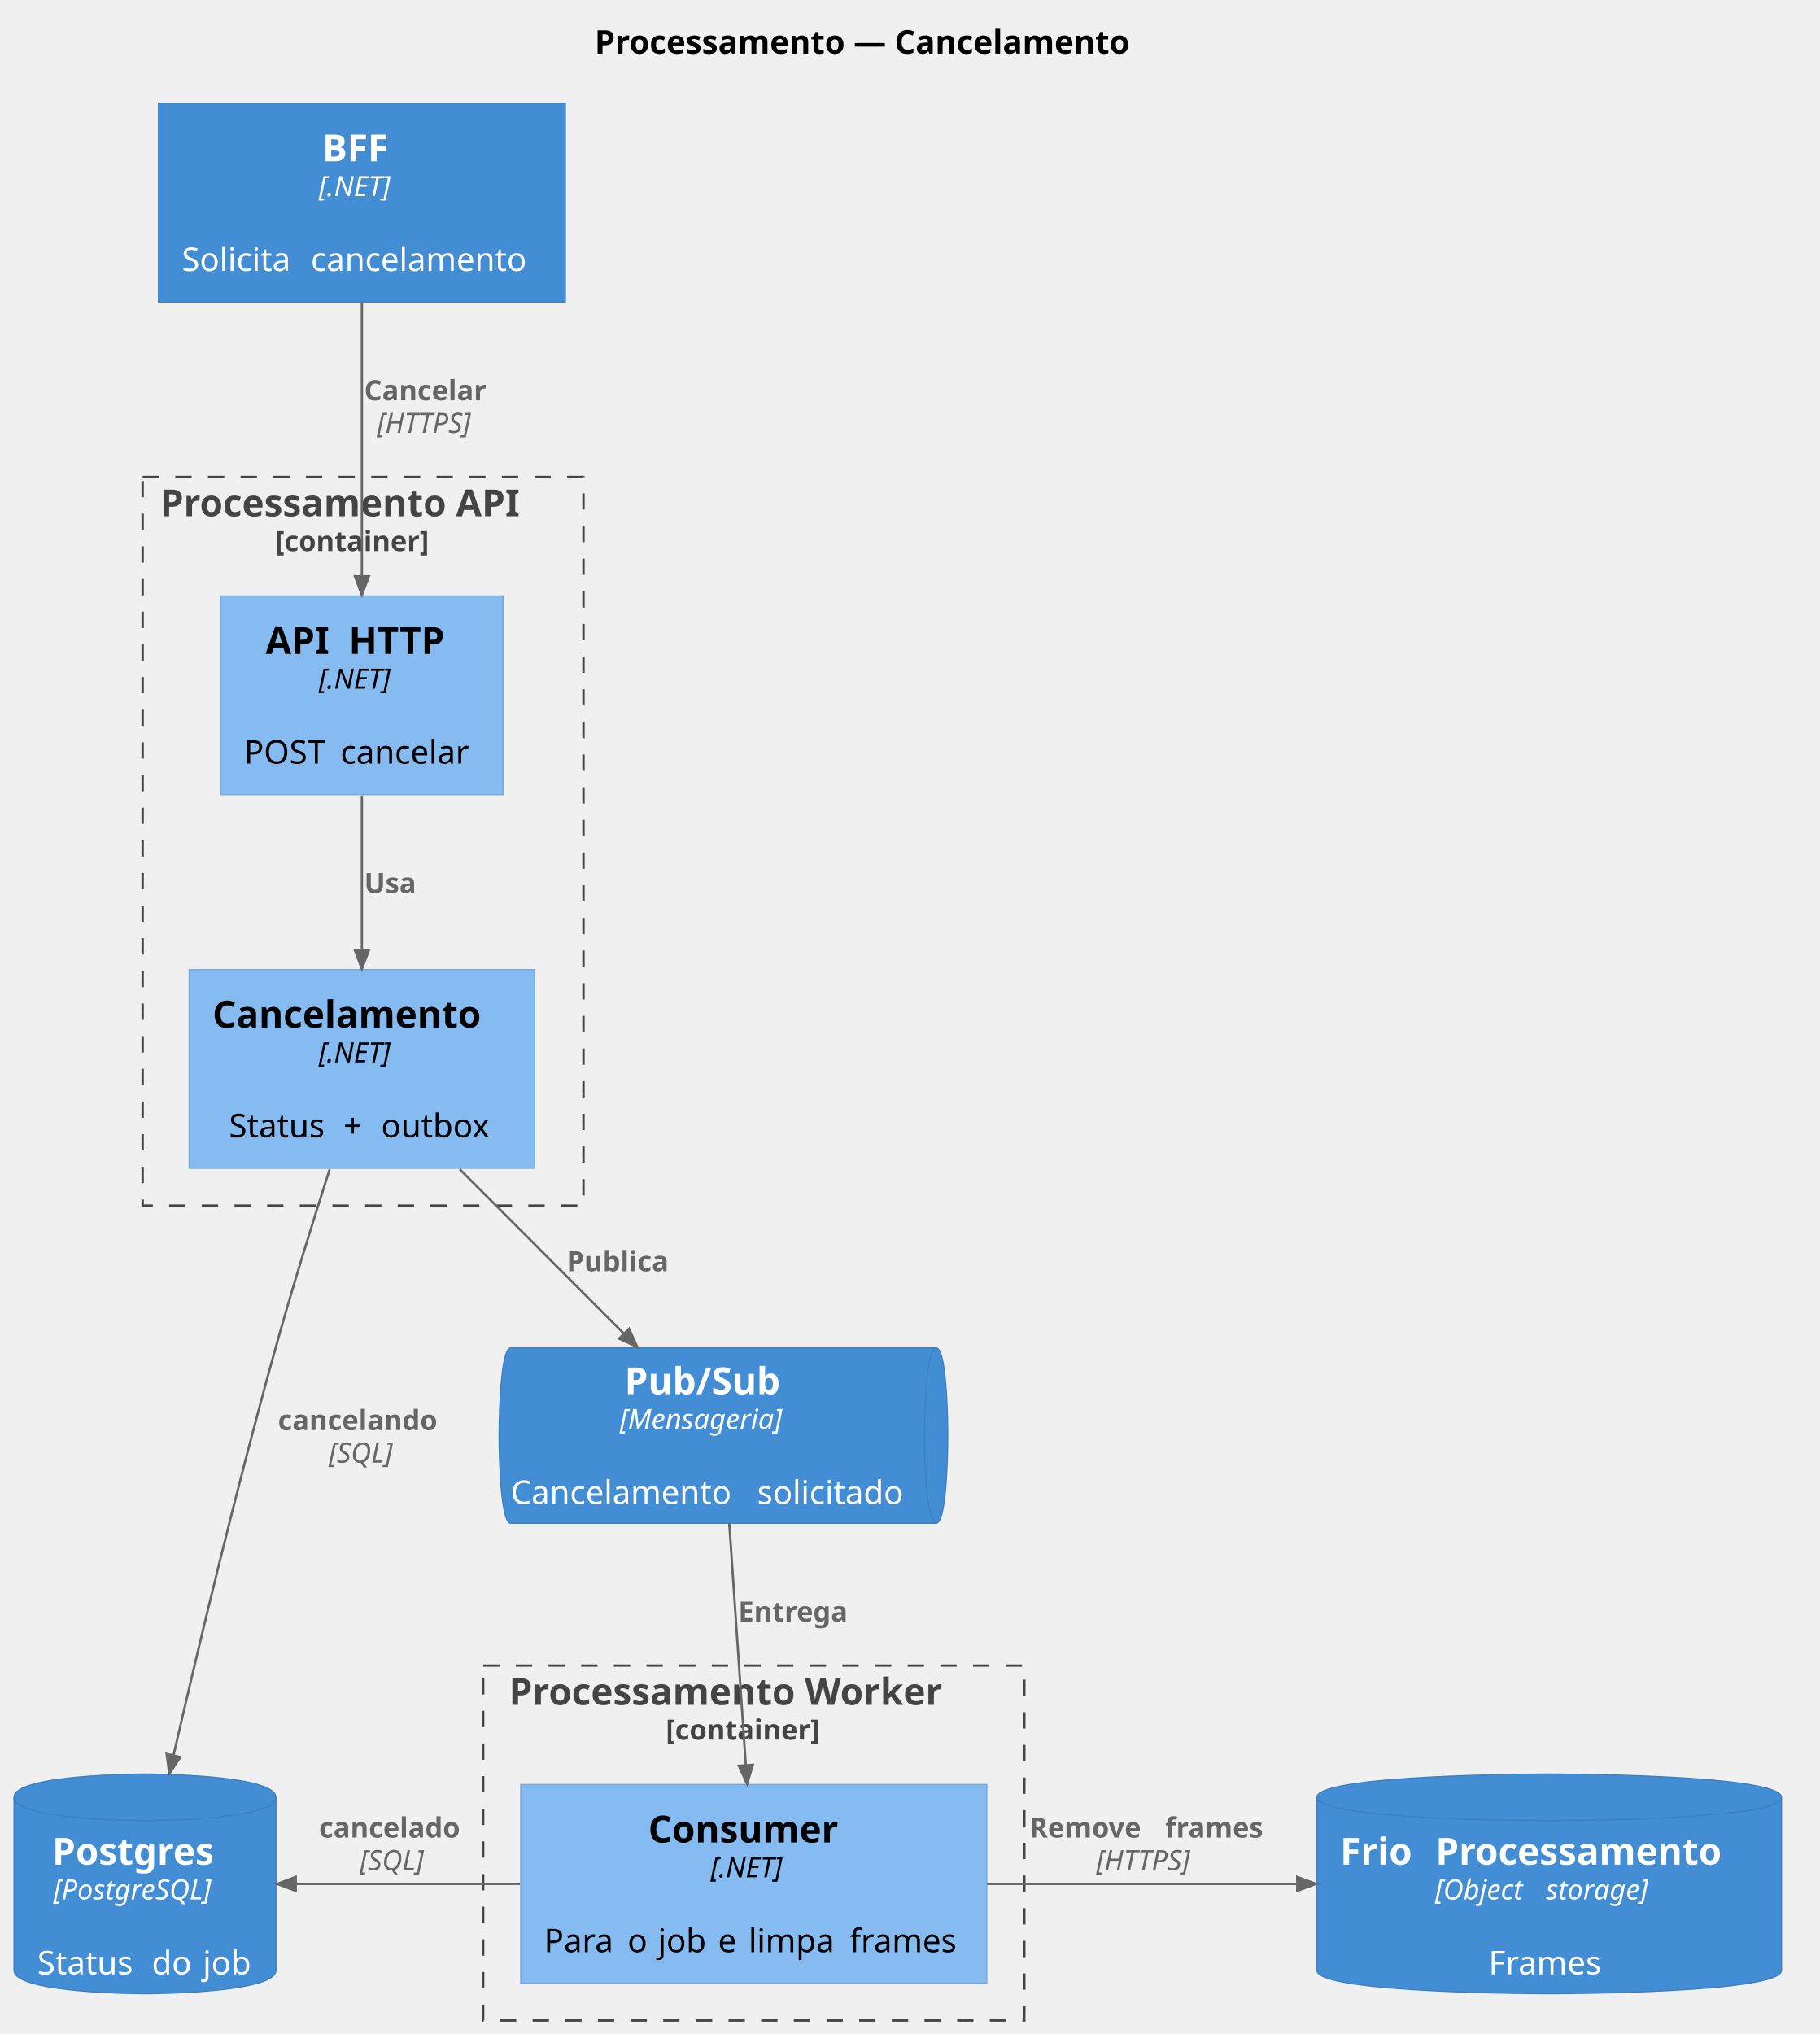
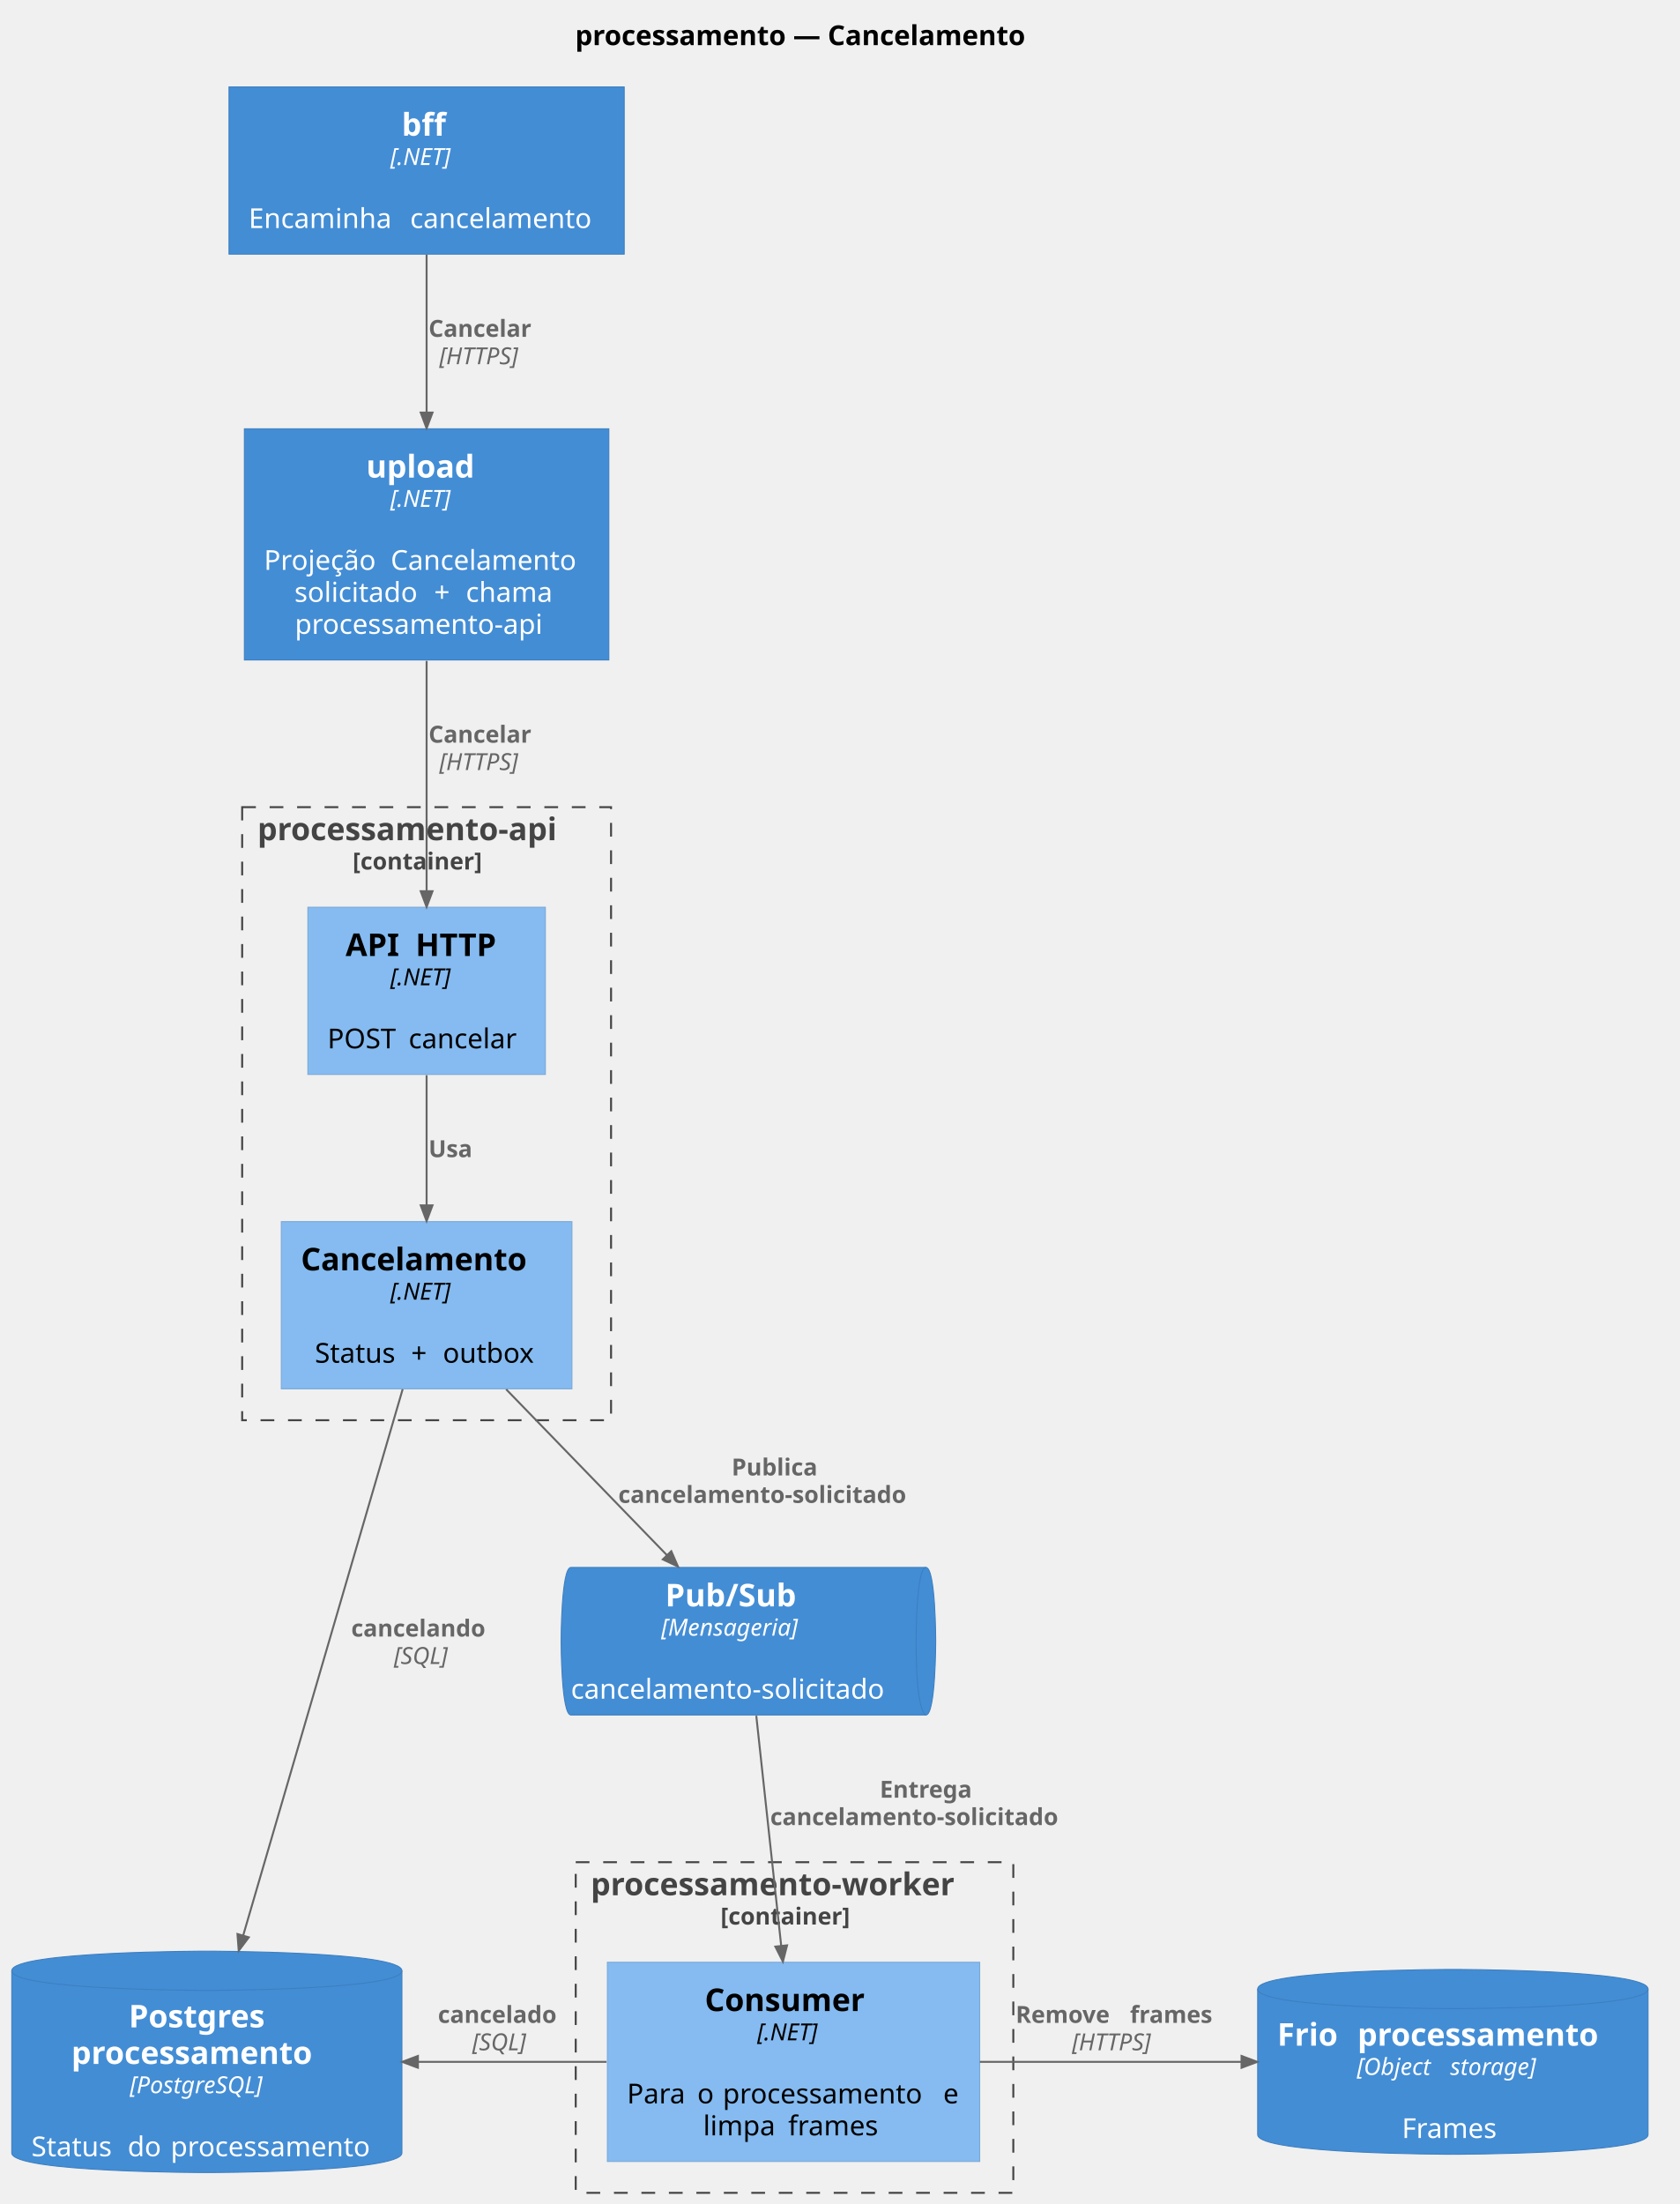
- <svg xmlns="http://www.w3.org/2000/svg" contentStyleType="text/css" height="872px" preserveAspectRatio="none" style="width:780px;height:872px;background:#FFFFFF;" version="1.1" viewBox="0 0 780 872" width="780px" zoomAndPan="magnify">
+ <svg xmlns="http://www.w3.org/2000/svg" contentStyleType="text/css" height="1123px" preserveAspectRatio="none" style="width:856px;height:1123px;background:#FFFFFF;" version="1.1" viewBox="0 0 856 1123" width="856px" zoomAndPan="magnify">
  <defs />
  <g>
-     <text fill="#000000" font-family="sans-serif" font-size="14" font-weight="bold" lengthAdjust="spacing" textLength="256.888" x="254.937" y="22.995">Processamento — Cancelamento</text>
+     <text fill="#000000" font-family="sans-serif" font-size="14" font-weight="bold" lengthAdjust="spacing" textLength="256.648" x="293.12" y="22.995">processamento — Cancelamento</text>
    <g id="cluster_procApi">
-       <rect fill="none" height="312.37" style="stroke:#444444;stroke-width:1;stroke-dasharray:7.0,7.0;" width="189" x="61.15" y="204.487" />
-       <text fill="#444444" font-family="sans-serif" font-size="16" font-weight="bold" lengthAdjust="spacing" textLength="173.977" x="68.662" y="221.338">Processamento API</text>
-       <text fill="#444444" font-family="sans-serif" font-size="12" font-weight="bold" lengthAdjust="spacing" textLength="75.416" x="117.942" y="236.25">[container]</text>
+       <rect fill="none" height="312.38" style="stroke:#444444;stroke-width:1;stroke-dasharray:7.0,7.0;" width="188" x="123.41" y="411.267" />
+       <text fill="#444444" font-family="sans-serif" font-size="16" font-weight="bold" lengthAdjust="spacing" textLength="172.445" x="131.187" y="428.118">processamento-api</text>
+       <text fill="#444444" font-family="sans-serif" font-size="12" font-weight="bold" lengthAdjust="spacing" textLength="75.416" x="179.702" y="443.031">[container]</text>
    </g>
    <g id="cluster_procWorker">
-       <rect fill="none" height="152.19" style="stroke:#444444;stroke-width:1;stroke-dasharray:7.0,7.0;" width="232" x="207.15" y="714.047" />
-       <text fill="#444444" font-family="sans-serif" font-size="16" font-weight="bold" lengthAdjust="spacing" textLength="209.828" x="218.236" y="730.898">Processamento Worker</text>
-       <text fill="#444444" font-family="sans-serif" font-size="12" font-weight="bold" lengthAdjust="spacing" textLength="75.416" x="285.442" y="745.811">[container]</text>
+       <rect fill="none" height="168.48" style="stroke:#444444;stroke-width:1;stroke-dasharray:7.0,7.0;" width="223" x="293.41" y="948.837" />
+       <text fill="#444444" font-family="sans-serif" font-size="16" font-weight="bold" lengthAdjust="spacing" textLength="207.758" x="301.031" y="965.688">processamento-worker</text>
+       <text fill="#444444" font-family="sans-serif" font-size="12" font-weight="bold" lengthAdjust="spacing" textLength="75.416" x="367.202" y="980.601">[container]</text>
    </g>
    <g id="elem_apiHttp">
-       <rect fill="#85BBF0" height="85.188" style="stroke:#78A8D8;stroke-width:0.5;" width="121.035" x="94.64" y="255.487" />
-       <text fill="#000000" font-family="sans-serif" font-size="16" font-weight="bold" lengthAdjust="spacing" textLength="30.062" x="113.868" y="280.338">API</text>
-       <text fill="#000000" font-family="sans-serif" font-size="16" font-weight="bold" lengthAdjust="spacing" textLength="5.57" x="143.931" y="280.338"> </text>
-       <text fill="#000000" font-family="sans-serif" font-size="16" font-weight="bold" lengthAdjust="spacing" textLength="46.945" x="149.501" y="280.338">HTTP</text>
-       <text fill="#000000" font-family="sans-serif" font-size="12" font-style="italic" lengthAdjust="spacing" textLength="37.066" x="136.624" y="295.25">[.NET]</text>
-       <text fill="#000000" font-family="sans-serif" font-size="14" lengthAdjust="spacing" textLength="4.45" x="152.933" y="311.076"> </text>
-       <text fill="#000000" font-family="sans-serif" font-size="14" lengthAdjust="spacing" textLength="36.9" x="104.64" y="327.373">POST</text>
-       <text fill="#000000" font-family="sans-serif" font-size="14" lengthAdjust="spacing" textLength="4.45" x="141.54" y="327.373"> </text>
-       <text fill="#000000" font-family="sans-serif" font-size="14" lengthAdjust="spacing" textLength="59.685" x="145.991" y="327.373">cancelar</text>
+       <rect fill="#85BBF0" height="85.188" style="stroke:#78A8D8;stroke-width:0.5;" width="121.035" x="156.9" y="462.267" />
+       <text fill="#000000" font-family="sans-serif" font-size="16" font-weight="bold" lengthAdjust="spacing" textLength="30.062" x="176.129" y="487.118">API</text>
+       <text fill="#000000" font-family="sans-serif" font-size="16" font-weight="bold" lengthAdjust="spacing" textLength="5.57" x="206.191" y="487.118"> </text>
+       <text fill="#000000" font-family="sans-serif" font-size="16" font-weight="bold" lengthAdjust="spacing" textLength="46.945" x="211.761" y="487.118">HTTP</text>
+       <text fill="#000000" font-family="sans-serif" font-size="12" font-style="italic" lengthAdjust="spacing" textLength="37.066" x="198.884" y="502.031">[.NET]</text>
+       <text fill="#000000" font-family="sans-serif" font-size="14" lengthAdjust="spacing" textLength="4.45" x="215.192" y="517.856"> </text>
+       <text fill="#000000" font-family="sans-serif" font-size="14" lengthAdjust="spacing" textLength="36.9" x="166.9" y="534.153">POST</text>
+       <text fill="#000000" font-family="sans-serif" font-size="14" lengthAdjust="spacing" textLength="4.45" x="203.8" y="534.153"> </text>
+       <text fill="#000000" font-family="sans-serif" font-size="14" lengthAdjust="spacing" textLength="59.685" x="208.251" y="534.153">cancelar</text>
    </g>
    <g id="elem_cancel">
-       <rect fill="#85BBF0" height="85.188" style="stroke:#78A8D8;stroke-width:0.5;" width="148.102" x="81.1" y="415.677" />
-       <text fill="#000000" font-family="sans-serif" font-size="16" font-weight="bold" lengthAdjust="spacing" textLength="128.102" x="91.1" y="440.528">Cancelamento</text>
-       <text fill="#000000" font-family="sans-serif" font-size="12" font-style="italic" lengthAdjust="spacing" textLength="37.066" x="136.618" y="455.44">[.NET]</text>
-       <text fill="#000000" font-family="sans-serif" font-size="14" lengthAdjust="spacing" textLength="4.45" x="152.926" y="471.266"> </text>
-       <text fill="#000000" font-family="sans-serif" font-size="14" lengthAdjust="spacing" textLength="44.611" x="98.197" y="487.563">Status</text>
-       <text fill="#000000" font-family="sans-serif" font-size="14" lengthAdjust="spacing" textLength="4.45" x="142.809" y="487.563"> </text>
-       <text fill="#000000" font-family="sans-serif" font-size="14" lengthAdjust="spacing" textLength="11.73" x="147.259" y="487.563">+</text>
-       <text fill="#000000" font-family="sans-serif" font-size="14" lengthAdjust="spacing" textLength="4.45" x="158.989" y="487.563"> </text>
-       <text fill="#000000" font-family="sans-serif" font-size="14" lengthAdjust="spacing" textLength="48.665" x="163.439" y="487.563">outbox</text>
+       <rect fill="#85BBF0" height="85.188" style="stroke:#78A8D8;stroke-width:0.5;" width="148.102" x="143.36" y="622.457" />
+       <text fill="#000000" font-family="sans-serif" font-size="16" font-weight="bold" lengthAdjust="spacing" textLength="128.102" x="153.36" y="647.308">Cancelamento</text>
+       <text fill="#000000" font-family="sans-serif" font-size="12" font-style="italic" lengthAdjust="spacing" textLength="37.066" x="198.878" y="662.221">[.NET]</text>
+       <text fill="#000000" font-family="sans-serif" font-size="14" lengthAdjust="spacing" textLength="4.45" x="215.186" y="678.046"> </text>
+       <text fill="#000000" font-family="sans-serif" font-size="14" lengthAdjust="spacing" textLength="44.611" x="160.457" y="694.343">Status</text>
+       <text fill="#000000" font-family="sans-serif" font-size="14" lengthAdjust="spacing" textLength="4.45" x="205.069" y="694.343"> </text>
+       <text fill="#000000" font-family="sans-serif" font-size="14" lengthAdjust="spacing" textLength="11.73" x="209.519" y="694.343">+</text>
+       <text fill="#000000" font-family="sans-serif" font-size="14" lengthAdjust="spacing" textLength="4.45" x="221.249" y="694.343"> </text>
+       <text fill="#000000" font-family="sans-serif" font-size="14" lengthAdjust="spacing" textLength="48.665" x="225.699" y="694.343">outbox</text>
    </g>
    <g id="elem_consumer">
-       <rect fill="#85BBF0" height="85.188" style="stroke:#78A8D8;stroke-width:0.5;" width="199.819" x="223.24" y="765.047" />
-       <text fill="#000000" font-family="sans-serif" font-size="16" font-weight="bold" lengthAdjust="spacing" textLength="90.453" x="277.923" y="789.898">Consumer</text>
-       <text fill="#000000" font-family="sans-serif" font-size="12" font-style="italic" lengthAdjust="spacing" textLength="37.066" x="304.616" y="804.811">[.NET]</text>
-       <text fill="#000000" font-family="sans-serif" font-size="14" lengthAdjust="spacing" textLength="4.45" x="320.925" y="820.636"> </text>
-       <text fill="#000000" font-family="sans-serif" font-size="14" lengthAdjust="spacing" textLength="31.356" x="233.24" y="836.933">Para</text>
-       <text fill="#000000" font-family="sans-serif" font-size="14" lengthAdjust="spacing" textLength="4.45" x="264.596" y="836.933"> </text>
-       <text fill="#000000" font-family="sans-serif" font-size="14" lengthAdjust="spacing" textLength="8.565" x="269.047" y="836.933">o</text>
-       <text fill="#000000" font-family="sans-serif" font-size="14" lengthAdjust="spacing" textLength="4.45" x="277.612" y="836.933"> </text>
-       <text fill="#000000" font-family="sans-serif" font-size="14" lengthAdjust="spacing" textLength="21.342" x="282.062" y="836.933">job</text>
-       <text fill="#000000" font-family="sans-serif" font-size="14" lengthAdjust="spacing" textLength="4.45" x="303.404" y="836.933"> </text>
-       <text fill="#000000" font-family="sans-serif" font-size="14" lengthAdjust="spacing" textLength="8.613" x="307.854" y="836.933">e</text>
-       <text fill="#000000" font-family="sans-serif" font-size="14" lengthAdjust="spacing" textLength="4.45" x="316.467" y="836.933"> </text>
-       <text fill="#000000" font-family="sans-serif" font-size="14" lengthAdjust="spacing" textLength="38.883" x="320.918" y="836.933">limpa</text>
-       <text fill="#000000" font-family="sans-serif" font-size="14" lengthAdjust="spacing" textLength="4.45" x="359.8" y="836.933"> </text>
-       <text fill="#000000" font-family="sans-serif" font-size="14" lengthAdjust="spacing" textLength="48.809" x="364.251" y="836.933">frames</text>
+       <rect fill="#85BBF0" height="101.484" style="stroke:#78A8D8;stroke-width:0.5;" width="189.75" x="309.54" y="999.837" />
+       <text fill="#000000" font-family="sans-serif" font-size="16" font-weight="bold" lengthAdjust="spacing" textLength="90.453" x="359.188" y="1024.688">Consumer</text>
+       <text fill="#000000" font-family="sans-serif" font-size="12" font-style="italic" lengthAdjust="spacing" textLength="37.066" x="385.882" y="1039.601">[.NET]</text>
+       <text fill="#000000" font-family="sans-serif" font-size="14" lengthAdjust="spacing" textLength="4.45" x="402.19" y="1055.426"> </text>
+       <text fill="#000000" font-family="sans-serif" font-size="14" lengthAdjust="spacing" textLength="31.356" x="319.54" y="1071.723">Para</text>
+       <text fill="#000000" font-family="sans-serif" font-size="14" lengthAdjust="spacing" textLength="4.45" x="350.896" y="1071.723"> </text>
+       <text fill="#000000" font-family="sans-serif" font-size="14" lengthAdjust="spacing" textLength="8.565" x="355.347" y="1071.723">o</text>
+       <text fill="#000000" font-family="sans-serif" font-size="14" lengthAdjust="spacing" textLength="4.45" x="363.912" y="1071.723"> </text>
+       <text fill="#000000" font-family="sans-serif" font-size="14" lengthAdjust="spacing" textLength="107.864" x="368.362" y="1071.723">processamento</text>
+       <text fill="#000000" font-family="sans-serif" font-size="14" lengthAdjust="spacing" textLength="4.45" x="476.226" y="1071.723"> </text>
+       <text fill="#000000" font-family="sans-serif" font-size="14" lengthAdjust="spacing" textLength="8.613" x="480.677" y="1071.723">e</text>
+       <text fill="#000000" font-family="sans-serif" font-size="14" lengthAdjust="spacing" textLength="38.883" x="358.344" y="1088.02">limpa</text>
+       <text fill="#000000" font-family="sans-serif" font-size="14" lengthAdjust="spacing" textLength="4.45" x="397.227" y="1088.02"> </text>
+       <text fill="#000000" font-family="sans-serif" font-size="14" lengthAdjust="spacing" textLength="48.809" x="401.677" y="1088.02">frames</text>
    </g>
    <g id="elem_bff">
-       <rect fill="#438DD5" height="85.188" style="stroke:#3C7FC0;stroke-width:0.5;" width="174.444" x="67.93" y="44.297" />
-       <text fill="#FFFFFF" font-family="sans-serif" font-size="16" font-weight="bold" lengthAdjust="spacing" textLength="34.055" x="138.125" y="69.148">BFF</text>
-       <text fill="#FFFFFF" font-family="sans-serif" font-size="12" font-style="italic" lengthAdjust="spacing" textLength="37.066" x="136.619" y="84.061">[.NET]</text>
-       <text fill="#FFFFFF" font-family="sans-serif" font-size="14" lengthAdjust="spacing" textLength="4.45" x="152.927" y="99.886"> </text>
-       <text fill="#FFFFFF" font-family="sans-serif" font-size="14" lengthAdjust="spacing" textLength="50.887" x="77.93" y="116.183">Solicita</text>
-       <text fill="#FFFFFF" font-family="sans-serif" font-size="14" lengthAdjust="spacing" textLength="4.45" x="128.817" y="116.183"> </text>
-       <text fill="#FFFFFF" font-family="sans-serif" font-size="14" lengthAdjust="spacing" textLength="99.107" x="133.267" y="116.183">cancelamento</text>
+       <rect fill="#438DD5" height="85.188" style="stroke:#3C7FC0;stroke-width:0.5;" width="201.405" x="116.71" y="44.297" />
+       <text fill="#FFFFFF" font-family="sans-serif" font-size="16" font-weight="bold" lengthAdjust="spacing" textLength="25.375" x="204.725" y="69.148">bff</text>
+       <text fill="#FFFFFF" font-family="sans-serif" font-size="12" font-style="italic" lengthAdjust="spacing" textLength="37.066" x="198.879" y="84.061">[.NET]</text>
+       <text fill="#FFFFFF" font-family="sans-serif" font-size="14" lengthAdjust="spacing" textLength="4.45" x="215.188" y="99.886"> </text>
+       <text fill="#FFFFFF" font-family="sans-serif" font-size="14" lengthAdjust="spacing" textLength="77.848" x="126.71" y="116.183">Encaminha</text>
+       <text fill="#FFFFFF" font-family="sans-serif" font-size="14" lengthAdjust="spacing" textLength="4.45" x="204.558" y="116.183"> </text>
+       <text fill="#FFFFFF" font-family="sans-serif" font-size="14" lengthAdjust="spacing" textLength="99.107" x="209.008" y="116.183">cancelamento</text>
+     </g>
+     <g id="elem_upload">
+       <rect fill="#438DD5" height="117.781" style="stroke:#3C7FC0;stroke-width:0.5;" width="185.744" x="124.54" y="218.487" />
+       <text fill="#FFFFFF" font-family="sans-serif" font-size="16" font-weight="bold" lengthAdjust="spacing" textLength="61.57" x="186.627" y="243.338">upload</text>
+       <text fill="#FFFFFF" font-family="sans-serif" font-size="12" font-style="italic" lengthAdjust="spacing" textLength="37.066" x="198.879" y="258.25">[.NET]</text>
+       <text fill="#FFFFFF" font-family="sans-serif" font-size="14" lengthAdjust="spacing" textLength="4.45" x="215.187" y="274.076"> </text>
+       <text fill="#FFFFFF" font-family="sans-serif" font-size="14" lengthAdjust="spacing" textLength="60.108" x="134.54" y="290.373">Projeção</text>
+       <text fill="#FFFFFF" font-family="sans-serif" font-size="14" lengthAdjust="spacing" textLength="4.45" x="194.648" y="290.373"> </text>
+       <text fill="#FFFFFF" font-family="sans-serif" font-size="14" lengthAdjust="spacing" textLength="101.186" x="199.099" y="290.373">Cancelamento</text>
+       <text fill="#FFFFFF" font-family="sans-serif" font-size="14" lengthAdjust="spacing" textLength="66.746" x="150.041" y="306.67">solicitado</text>
+       <text fill="#FFFFFF" font-family="sans-serif" font-size="14" lengthAdjust="spacing" textLength="4.45" x="216.787" y="306.67"> </text>
+       <text fill="#FFFFFF" font-family="sans-serif" font-size="14" lengthAdjust="spacing" textLength="11.73" x="221.237" y="306.67">+</text>
+       <text fill="#FFFFFF" font-family="sans-serif" font-size="14" lengthAdjust="spacing" textLength="4.45" x="232.967" y="306.67"> </text>
+       <text fill="#FFFFFF" font-family="sans-serif" font-size="14" lengthAdjust="spacing" textLength="47.366" x="237.417" y="306.67">chama</text>
+       <text fill="#FFFFFF" font-family="sans-serif" font-size="14" lengthAdjust="spacing" textLength="134.272" x="150.276" y="322.966">processamento-api</text>
    </g>
    <g id="elem_pubsub">
-       <path d="M218.96,577.857 L401.342,577.857 C406.342,577.857 406.342,615.451 406.342,615.451 C406.342,615.451 406.342,653.044 401.342,653.044 L218.96,653.044 C213.96,653.044 213.96,615.451 213.96,615.451 C213.96,615.451 213.96,577.857 218.96,577.857 " fill="#438DD5" style="stroke:#3C7FC0;stroke-width:0.5;" />
-       <path d="M401.342,577.857 C396.342,577.857 396.342,615.451 396.342,615.451 C396.342,653.044 401.342,653.044 401.342,653.044 " fill="none" style="stroke:#3C7FC0;stroke-width:0.5;" />
-       <text fill="#FFFFFF" font-family="sans-serif" font-size="16" font-weight="bold" lengthAdjust="spacing" textLength="74.781" x="267.76" y="597.708">Pub/Sub</text>
-       <text fill="#FFFFFF" font-family="sans-serif" font-size="12" font-style="italic" lengthAdjust="spacing" textLength="78.932" x="265.685" y="612.62">[Mensageria]</text>
-       <text fill="#FFFFFF" font-family="sans-serif" font-size="14" lengthAdjust="spacing" textLength="4.45" x="302.926" y="628.446"> </text>
-       <text fill="#FFFFFF" font-family="sans-serif" font-size="14" lengthAdjust="spacing" textLength="101.186" x="218.96" y="644.743">Cancelamento</text>
-       <text fill="#FFFFFF" font-family="sans-serif" font-size="14" lengthAdjust="spacing" textLength="4.45" x="320.146" y="644.743"> </text>
-       <text fill="#FFFFFF" font-family="sans-serif" font-size="14" lengthAdjust="spacing" textLength="66.746" x="324.596" y="644.743">solicitado</text>
+       <path d="M290.96,798.647 L471.865,798.647 C476.865,798.647 476.865,836.241 476.865,836.241 C476.865,836.241 476.865,873.834 471.865,873.834 L290.96,873.834 C285.96,873.834 285.96,836.241 285.96,836.241 C285.96,836.241 285.96,798.647 290.96,798.647 " fill="#438DD5" style="stroke:#3C7FC0;stroke-width:0.5;" />
+       <path d="M471.865,798.647 C466.865,798.647 466.865,836.241 466.865,836.241 C466.865,873.834 471.865,873.834 471.865,873.834 " fill="none" style="stroke:#3C7FC0;stroke-width:0.5;" />
+       <text fill="#FFFFFF" font-family="sans-serif" font-size="16" font-weight="bold" lengthAdjust="spacing" textLength="74.781" x="339.022" y="818.498">Pub/Sub</text>
+       <text fill="#FFFFFF" font-family="sans-serif" font-size="12" font-style="italic" lengthAdjust="spacing" textLength="78.932" x="336.947" y="833.41">[Mensageria]</text>
+       <text fill="#FFFFFF" font-family="sans-serif" font-size="14" lengthAdjust="spacing" textLength="4.45" x="374.188" y="849.236"> </text>
+       <text fill="#FFFFFF" font-family="sans-serif" font-size="14" lengthAdjust="spacing" textLength="170.905" x="290.96" y="865.533">cancelamento-solicitado</text>
    </g>
    <g id="elem_pgProc">
-       <path d="M6,770.547 C6,760.547 62.153,760.547 62.153,760.547 C62.153,760.547 118.306,760.547 118.306,770.547 L118.306,844.734 C118.306,854.734 62.153,854.734 62.153,854.734 C62.153,854.734 6,854.734 6,844.734 L6,770.547 " fill="#438DD5" style="stroke:#3C7FC0;stroke-width:0.5;" />
-       <path d="M6,770.547 C6,780.547 62.153,780.547 62.153,780.547 C62.153,780.547 118.306,780.547 118.306,770.547 " fill="none" style="stroke:#3C7FC0;stroke-width:0.5;" />
-       <text fill="#FFFFFF" font-family="sans-serif" font-size="16" font-weight="bold" lengthAdjust="spacing" textLength="79.609" x="22.348" y="799.398">Postgres</text>
-       <text fill="#FFFFFF" font-family="sans-serif" font-size="12" font-style="italic" lengthAdjust="spacing" textLength="78.58" x="22.863" y="814.311">[PostgreSQL]</text>
-       <text fill="#FFFFFF" font-family="sans-serif" font-size="14" lengthAdjust="spacing" textLength="4.45" x="59.928" y="830.136"> </text>
-       <text fill="#FFFFFF" font-family="sans-serif" font-size="14" lengthAdjust="spacing" textLength="44.611" x="16" y="846.433">Status</text>
-       <text fill="#FFFFFF" font-family="sans-serif" font-size="14" lengthAdjust="spacing" textLength="4.45" x="60.611" y="846.433"> </text>
-       <text fill="#FFFFFF" font-family="sans-serif" font-size="14" lengthAdjust="spacing" textLength="17.452" x="65.061" y="846.433">do</text>
-       <text fill="#FFFFFF" font-family="sans-serif" font-size="14" lengthAdjust="spacing" textLength="4.45" x="82.514" y="846.433"> </text>
-       <text fill="#FFFFFF" font-family="sans-serif" font-size="14" lengthAdjust="spacing" textLength="21.342" x="86.964" y="846.433">job</text>
+       <path d="M6,1004.167 C6,994.167 105.414,994.167 105.414,994.167 C105.414,994.167 204.828,994.167 204.828,1004.167 L204.828,1096.979 C204.828,1106.979 105.414,1106.979 105.414,1106.979 C105.414,1106.979 6,1106.979 6,1096.979 L6,1004.167 " fill="#438DD5" style="stroke:#3C7FC0;stroke-width:0.5;" />
+       <path d="M6,1004.167 C6,1014.167 105.414,1014.167 105.414,1014.167 C105.414,1014.167 204.828,1014.167 204.828,1004.167 " fill="none" style="stroke:#3C7FC0;stroke-width:0.5;" />
+       <text fill="#FFFFFF" font-family="sans-serif" font-size="16" font-weight="bold" lengthAdjust="spacing" textLength="79.609" x="65.609" y="1033.018">Postgres</text>
+       <text fill="#FFFFFF" font-family="sans-serif" font-size="16" font-weight="bold" lengthAdjust="spacing" textLength="138.07" x="36.379" y="1051.643">processamento</text>
+       <text fill="#FFFFFF" font-family="sans-serif" font-size="12" font-style="italic" lengthAdjust="spacing" textLength="78.58" x="66.124" y="1066.555">[PostgreSQL]</text>
+       <text fill="#FFFFFF" font-family="sans-serif" font-size="14" lengthAdjust="spacing" textLength="4.45" x="103.189" y="1082.381"> </text>
+       <text fill="#FFFFFF" font-family="sans-serif" font-size="14" lengthAdjust="spacing" textLength="44.611" x="16" y="1098.678">Status</text>
+       <text fill="#FFFFFF" font-family="sans-serif" font-size="14" lengthAdjust="spacing" textLength="4.45" x="60.611" y="1098.678"> </text>
+       <text fill="#FFFFFF" font-family="sans-serif" font-size="14" lengthAdjust="spacing" textLength="17.452" x="65.061" y="1098.678">do</text>
+       <text fill="#FFFFFF" font-family="sans-serif" font-size="14" lengthAdjust="spacing" textLength="4.45" x="82.514" y="1098.678"> </text>
+       <text fill="#FFFFFF" font-family="sans-serif" font-size="14" lengthAdjust="spacing" textLength="107.864" x="86.964" y="1098.678">processamento</text>
    </g>
    <g id="elem_frioProc">
-       <path d="M564.55,770.547 C564.55,760.547 664.155,760.547 664.155,760.547 C664.155,760.547 763.761,760.547 763.761,770.547 L763.761,844.734 C763.761,854.734 664.155,854.734 664.155,854.734 C664.155,854.734 564.55,854.734 564.55,844.734 L564.55,770.547 " fill="#438DD5" style="stroke:#3C7FC0;stroke-width:0.5;" />
-       <path d="M564.55,770.547 C564.55,780.547 664.155,780.547 664.155,780.547 C664.155,780.547 763.761,780.547 763.761,770.547 " fill="none" style="stroke:#3C7FC0;stroke-width:0.5;" />
-       <text fill="#FFFFFF" font-family="sans-serif" font-size="16" font-weight="bold" lengthAdjust="spacing" textLength="35.297" x="574.55" y="799.398">Frio</text>
-       <text fill="#FFFFFF" font-family="sans-serif" font-size="16" font-weight="bold" lengthAdjust="spacing" textLength="5.57" x="609.847" y="799.398"> </text>
-       <text fill="#FFFFFF" font-family="sans-serif" font-size="16" font-weight="bold" lengthAdjust="spacing" textLength="138.344" x="615.417" y="799.398">Processamento</text>
-       <text fill="#FFFFFF" font-family="sans-serif" font-size="12" font-style="italic" lengthAdjust="spacing" textLength="43.764" x="615.233" y="814.311">[Object</text>
-       <text fill="#FFFFFF" font-family="sans-serif" font-size="12" font-style="italic" lengthAdjust="spacing" textLength="3.814" x="658.996" y="814.311"> </text>
-       <text fill="#FFFFFF" font-family="sans-serif" font-size="12" font-style="italic" lengthAdjust="spacing" textLength="50.268" x="662.811" y="814.311">storage]</text>
-       <text fill="#FFFFFF" font-family="sans-serif" font-size="14" lengthAdjust="spacing" textLength="4.45" x="661.93" y="830.136"> </text>
-       <text fill="#FFFFFF" font-family="sans-serif" font-size="14" lengthAdjust="spacing" textLength="51.933" x="638.189" y="846.433">Frames</text>
+       <path d="M640.95,1013.477 C640.95,1003.477 740.419,1003.477 740.419,1003.477 C740.419,1003.477 839.888,1003.477 839.888,1013.477 L839.888,1087.664 C839.888,1097.664 740.419,1097.664 740.419,1097.664 C740.419,1097.664 640.95,1097.664 640.95,1087.664 L640.95,1013.477 " fill="#438DD5" style="stroke:#3C7FC0;stroke-width:0.5;" />
+       <path d="M640.95,1013.477 C640.95,1023.477 740.419,1023.477 740.419,1023.477 C740.419,1023.477 839.888,1023.477 839.888,1013.477 " fill="none" style="stroke:#3C7FC0;stroke-width:0.5;" />
+       <text fill="#FFFFFF" font-family="sans-serif" font-size="16" font-weight="bold" lengthAdjust="spacing" textLength="35.297" x="650.95" y="1042.328">Frio</text>
+       <text fill="#FFFFFF" font-family="sans-serif" font-size="16" font-weight="bold" lengthAdjust="spacing" textLength="5.57" x="686.247" y="1042.328"> </text>
+       <text fill="#FFFFFF" font-family="sans-serif" font-size="16" font-weight="bold" lengthAdjust="spacing" textLength="138.07" x="691.817" y="1042.328">processamento</text>
+       <text fill="#FFFFFF" font-family="sans-serif" font-size="12" font-style="italic" lengthAdjust="spacing" textLength="43.764" x="691.496" y="1057.241">[Object</text>
+       <text fill="#FFFFFF" font-family="sans-serif" font-size="12" font-style="italic" lengthAdjust="spacing" textLength="3.814" x="735.26" y="1057.241"> </text>
+       <text fill="#FFFFFF" font-family="sans-serif" font-size="12" font-style="italic" lengthAdjust="spacing" textLength="50.268" x="739.074" y="1057.241">storage]</text>
+       <text fill="#FFFFFF" font-family="sans-serif" font-size="14" lengthAdjust="spacing" textLength="4.45" x="738.194" y="1073.066"> </text>
+       <text fill="#FFFFFF" font-family="sans-serif" font-size="14" lengthAdjust="spacing" textLength="51.933" x="714.452" y="1089.363">Frames</text>
    </g>
-     <g id="link_bff_apiHttp">
-       <path d="M155.15,129.977 C155.15,166.367 155.15,210.697 155.15,247.067 " fill="none" id="bff-to-apiHttp" style="stroke:#666666;stroke-width:1;" />
-       <polygon fill="#666666" points="155.15,255.067,158.15,247.067,152.15,247.067,155.15,255.067" style="stroke:#666666;stroke-width:1;" />
-       <text fill="#666666" font-family="sans-serif" font-size="12" font-weight="bold" lengthAdjust="spacing" textLength="58.828" x="156.15" y="171.625">Cancelar</text>
-       <text fill="#666666" font-family="sans-serif" font-size="12" font-style="italic" lengthAdjust="spacing" textLength="47.9" x="161.614" y="185.594">[HTTPS]</text>
+     <g id="link_bff_upload">
+       <path d="M217.41,129.727 C217.41,155.757 217.41,181.607 217.41,210.227 " fill="none" id="bff-to-upload" style="stroke:#666666;stroke-width:1;" />
+       <polygon fill="#666666" points="217.41,218.227,220.41,210.227,214.41,210.227,217.41,218.227" style="stroke:#666666;stroke-width:1;" />
+       <text fill="#666666" font-family="sans-serif" font-size="12" font-weight="bold" lengthAdjust="spacing" textLength="58.828" x="218.41" y="171.625">Cancelar</text>
+       <text fill="#666666" font-family="sans-serif" font-size="12" font-style="italic" lengthAdjust="spacing" textLength="47.9" x="223.874" y="185.594">[HTTPS]</text>
+     </g>
+     <g id="link_upload_apiHttp">
+       <path d="M217.41,336.737 C217.41,376.017 217.41,418.877 217.41,454.117 " fill="none" id="upload-to-apiHttp" style="stroke:#666666;stroke-width:1;" />
+       <polygon fill="#666666" points="217.41,462.117,220.41,454.117,214.41,454.117,217.41,462.117" style="stroke:#666666;stroke-width:1;" />
+       <text fill="#666666" font-family="sans-serif" font-size="12" font-weight="bold" lengthAdjust="spacing" textLength="58.828" x="218.41" y="378.406">Cancelar</text>
+       <text fill="#666666" font-family="sans-serif" font-size="12" font-style="italic" lengthAdjust="spacing" textLength="47.9" x="223.874" y="392.374">[HTTPS]</text>
    </g>
    <g id="link_apiHttp_cancel">
-       <path d="M155.15,341.057 C155.15,364.027 155.15,384.407 155.15,407.367 " fill="none" id="apiHttp-to-cancel" style="stroke:#666666;stroke-width:1;" />
-       <polygon fill="#666666" points="155.15,415.367,158.15,407.367,152.15,407.367,155.15,415.367" style="stroke:#666666;stroke-width:1;" />
-       <text fill="#666666" font-family="sans-serif" font-size="12" font-weight="bold" lengthAdjust="spacing" textLength="24.984" x="156.15" y="382.815">Usa</text>
+       <path d="M217.41,547.837 C217.41,570.817 217.41,591.187 217.41,614.157 " fill="none" id="apiHttp-to-cancel" style="stroke:#666666;stroke-width:1;" />
+       <polygon fill="#666666" points="217.41,622.157,220.41,614.157,214.41,614.157,217.41,622.157" style="stroke:#666666;stroke-width:1;" />
+       <text fill="#666666" font-family="sans-serif" font-size="12" font-weight="bold" lengthAdjust="spacing" textLength="24.984" x="218.41" y="589.596">Usa</text>
    </g>
    <g id="link_cancel_pubsub">
-       <path d="M197.1,501.267 C220.86,525.047 244.657,548.876 267.537,571.786 " fill="none" id="cancel-to-pubsub" style="stroke:#666666;stroke-width:1;" />
-       <polygon fill="#666666" points="273.19,577.447,269.66,569.666,265.414,573.906,273.19,577.447" style="stroke:#666666;stroke-width:1;" />
-       <text fill="#666666" font-family="sans-serif" font-size="12" font-weight="bold" lengthAdjust="spacing" textLength="49.365" x="242.93" y="544.995">Publica</text>
+       <path d="M257.95,707.877 C284.8,735.567 314.112,765.812 339.952,792.472 " fill="none" id="cancel-to-pubsub" style="stroke:#666666;stroke-width:1;" />
+       <polygon fill="#666666" points="345.52,798.217,342.106,790.384,337.798,794.56,345.52,798.217" style="stroke:#666666;stroke-width:1;" />
+       <text fill="#666666" font-family="sans-serif" font-size="12" font-weight="bold" lengthAdjust="spacing" textLength="49.365" x="372.853" y="751.785">Publica</text>
+       <text fill="#666666" font-family="sans-serif" font-size="12" font-weight="bold" lengthAdjust="spacing" textLength="164.871" x="315.1" y="765.754">cancelamento-solicitado</text>
    </g>
    <g id="link_pubsub_consumer">
-       <path d="M312.66,653.127 C314.84,685.077 317.465,723.415 319.745,756.806 " fill="none" id="pubsub-to-consumer" style="stroke:#666666;stroke-width:1;" />
-       <polygon fill="#666666" points="320.29,764.787,322.738,756.601,316.752,757.01,320.29,764.787" style="stroke:#666666;stroke-width:1;" />
-       <text fill="#666666" font-family="sans-serif" font-size="12" font-weight="bold" lengthAdjust="spacing" textLength="53.221" x="316.49" y="695.186">Entrega</text>
+       <path d="M385.42,874.227 C389.18,908.917 393.969,953.123 398.129,991.533 " fill="none" id="pubsub-to-consumer" style="stroke:#666666;stroke-width:1;" />
+       <polygon fill="#666666" points="398.99,999.487,401.111,991.21,395.146,991.856,398.99,999.487" style="stroke:#666666;stroke-width:1;" />
+       <text fill="#666666" font-family="sans-serif" font-size="12" font-weight="bold" lengthAdjust="spacing" textLength="53.221" x="448.365" y="915.976">Entrega</text>
+       <text fill="#666666" font-family="sans-serif" font-size="12" font-weight="bold" lengthAdjust="spacing" textLength="164.871" x="392.54" y="929.944">cancelamento-solicitado</text>
    </g>
    <g id="link_cancel_pgProc">
-       <path d="M141.32,501.337 C134.08,523.927 125.26,552.307 118.15,577.857 C100.68,640.697 85.032,706.25 74.372,752.62 " fill="none" id="cancel-to-pgProc" style="stroke:#666666;stroke-width:1;" />
-       <polygon fill="#666666" points="72.58,760.417,77.296,753.292,71.449,751.948,72.58,760.417" style="stroke:#666666;stroke-width:1;" />
-       <text fill="#666666" font-family="sans-serif" font-size="12" font-weight="bold" lengthAdjust="spacing" textLength="76.594" x="119.15" y="613.096">cancelando</text>
-       <text fill="#666666" font-family="sans-serif" font-size="12" font-style="italic" lengthAdjust="spacing" textLength="33.111" x="140.891" y="627.064">[SQL]</text>
+       <path d="M205.21,707.827 C184.95,777.227 146.572,908.648 123.903,986.278 " fill="none" id="cancel-to-pgProc" style="stroke:#666666;stroke-width:1;" />
+       <polygon fill="#666666" points="121.66,993.957,126.782,987.119,121.023,985.437,121.66,993.957" style="stroke:#666666;stroke-width:1;" />
+       <text fill="#666666" font-family="sans-serif" font-size="12" font-weight="bold" lengthAdjust="spacing" textLength="76.594" x="178.99" y="833.875">cancelando</text>
+       <text fill="#666666" font-family="sans-serif" font-size="12" font-style="italic" lengthAdjust="spacing" textLength="33.111" x="200.731" y="847.844">[SQL]</text>
    </g>
    <g id="link_consumer_frioProc">
-       <path d="M423.16,807.647 C467.57,807.647 511.73,807.647 556.15,807.647 " fill="none" id="consumer-to-frioProc" style="stroke:#666666;stroke-width:1;" />
-       <polygon fill="#666666" points="564.15,807.647,556.15,804.647,556.15,810.647,564.15,807.647" style="stroke:#666666;stroke-width:1;" />
-       <text fill="#666666" font-family="sans-serif" font-size="12" font-weight="bold" lengthAdjust="spacing" textLength="54.088" x="441.3" y="787.785">Remove</text>
-       <text fill="#666666" font-family="sans-serif" font-size="12" font-weight="bold" lengthAdjust="spacing" textLength="4.178" x="495.388" y="787.785"> </text>
-       <text fill="#666666" font-family="sans-serif" font-size="12" font-weight="bold" lengthAdjust="spacing" textLength="47.022" x="499.566" y="787.785">frames</text>
-       <text fill="#666666" font-family="sans-serif" font-size="12" font-style="italic" lengthAdjust="spacing" textLength="47.9" x="469.993" y="801.754">[HTTPS]</text>
+       <path d="M499.35,1050.577 C543.5,1050.577 588.01,1050.577 632.73,1050.577 " fill="none" id="consumer-to-frioProc" style="stroke:#666666;stroke-width:1;" />
+       <polygon fill="#666666" points="640.73,1050.577,632.73,1047.577,632.73,1053.577,640.73,1050.577" style="stroke:#666666;stroke-width:1;" />
+       <text fill="#666666" font-family="sans-serif" font-size="12" font-weight="bold" lengthAdjust="spacing" textLength="54.088" x="517.62" y="1030.716">Remove</text>
+       <text fill="#666666" font-family="sans-serif" font-size="12" font-weight="bold" lengthAdjust="spacing" textLength="4.178" x="571.708" y="1030.716"> </text>
+       <text fill="#666666" font-family="sans-serif" font-size="12" font-weight="bold" lengthAdjust="spacing" textLength="47.022" x="575.886" y="1030.716">frames</text>
+       <text fill="#666666" font-family="sans-serif" font-size="12" font-style="italic" lengthAdjust="spacing" textLength="47.9" x="546.313" y="1044.684">[HTTPS]</text>
    </g>
    <g id="link_consumer_pgProc">
-       <path d="M222.95,807.647 C187.65,807.647 157.22,807.647 126.79,807.647 " fill="none" id="consumer-to-pgProc" style="stroke:#666666;stroke-width:1;" />
-       <polygon fill="#666666" points="118.79,807.647,126.79,810.647,126.79,804.647,118.79,807.647" style="stroke:#666666;stroke-width:1;" />
-       <text fill="#666666" font-family="sans-serif" font-size="12" font-weight="bold" lengthAdjust="spacing" textLength="68.051" x="136.77" y="787.785">cancelado</text>
-       <text fill="#666666" font-family="sans-serif" font-size="12" font-style="italic" lengthAdjust="spacing" textLength="33.111" x="154.24" y="801.754">[SQL]</text>
+       <path d="M309.09,1050.577 C275.87,1050.577 246.53,1050.577 212.98,1050.577 " fill="none" id="consumer-to-pgProc" style="stroke:#666666;stroke-width:1;" />
+       <polygon fill="#666666" points="204.98,1050.577,212.98,1053.577,212.98,1047.577,204.98,1050.577" style="stroke:#666666;stroke-width:1;" />
+       <text fill="#666666" font-family="sans-serif" font-size="12" font-weight="bold" lengthAdjust="spacing" textLength="68.051" x="223.18" y="1030.716">cancelado</text>
+       <text fill="#666666" font-family="sans-serif" font-size="12" font-style="italic" lengthAdjust="spacing" textLength="33.111" x="240.65" y="1044.684">[SQL]</text>
    </g>
  </g>
</svg>
